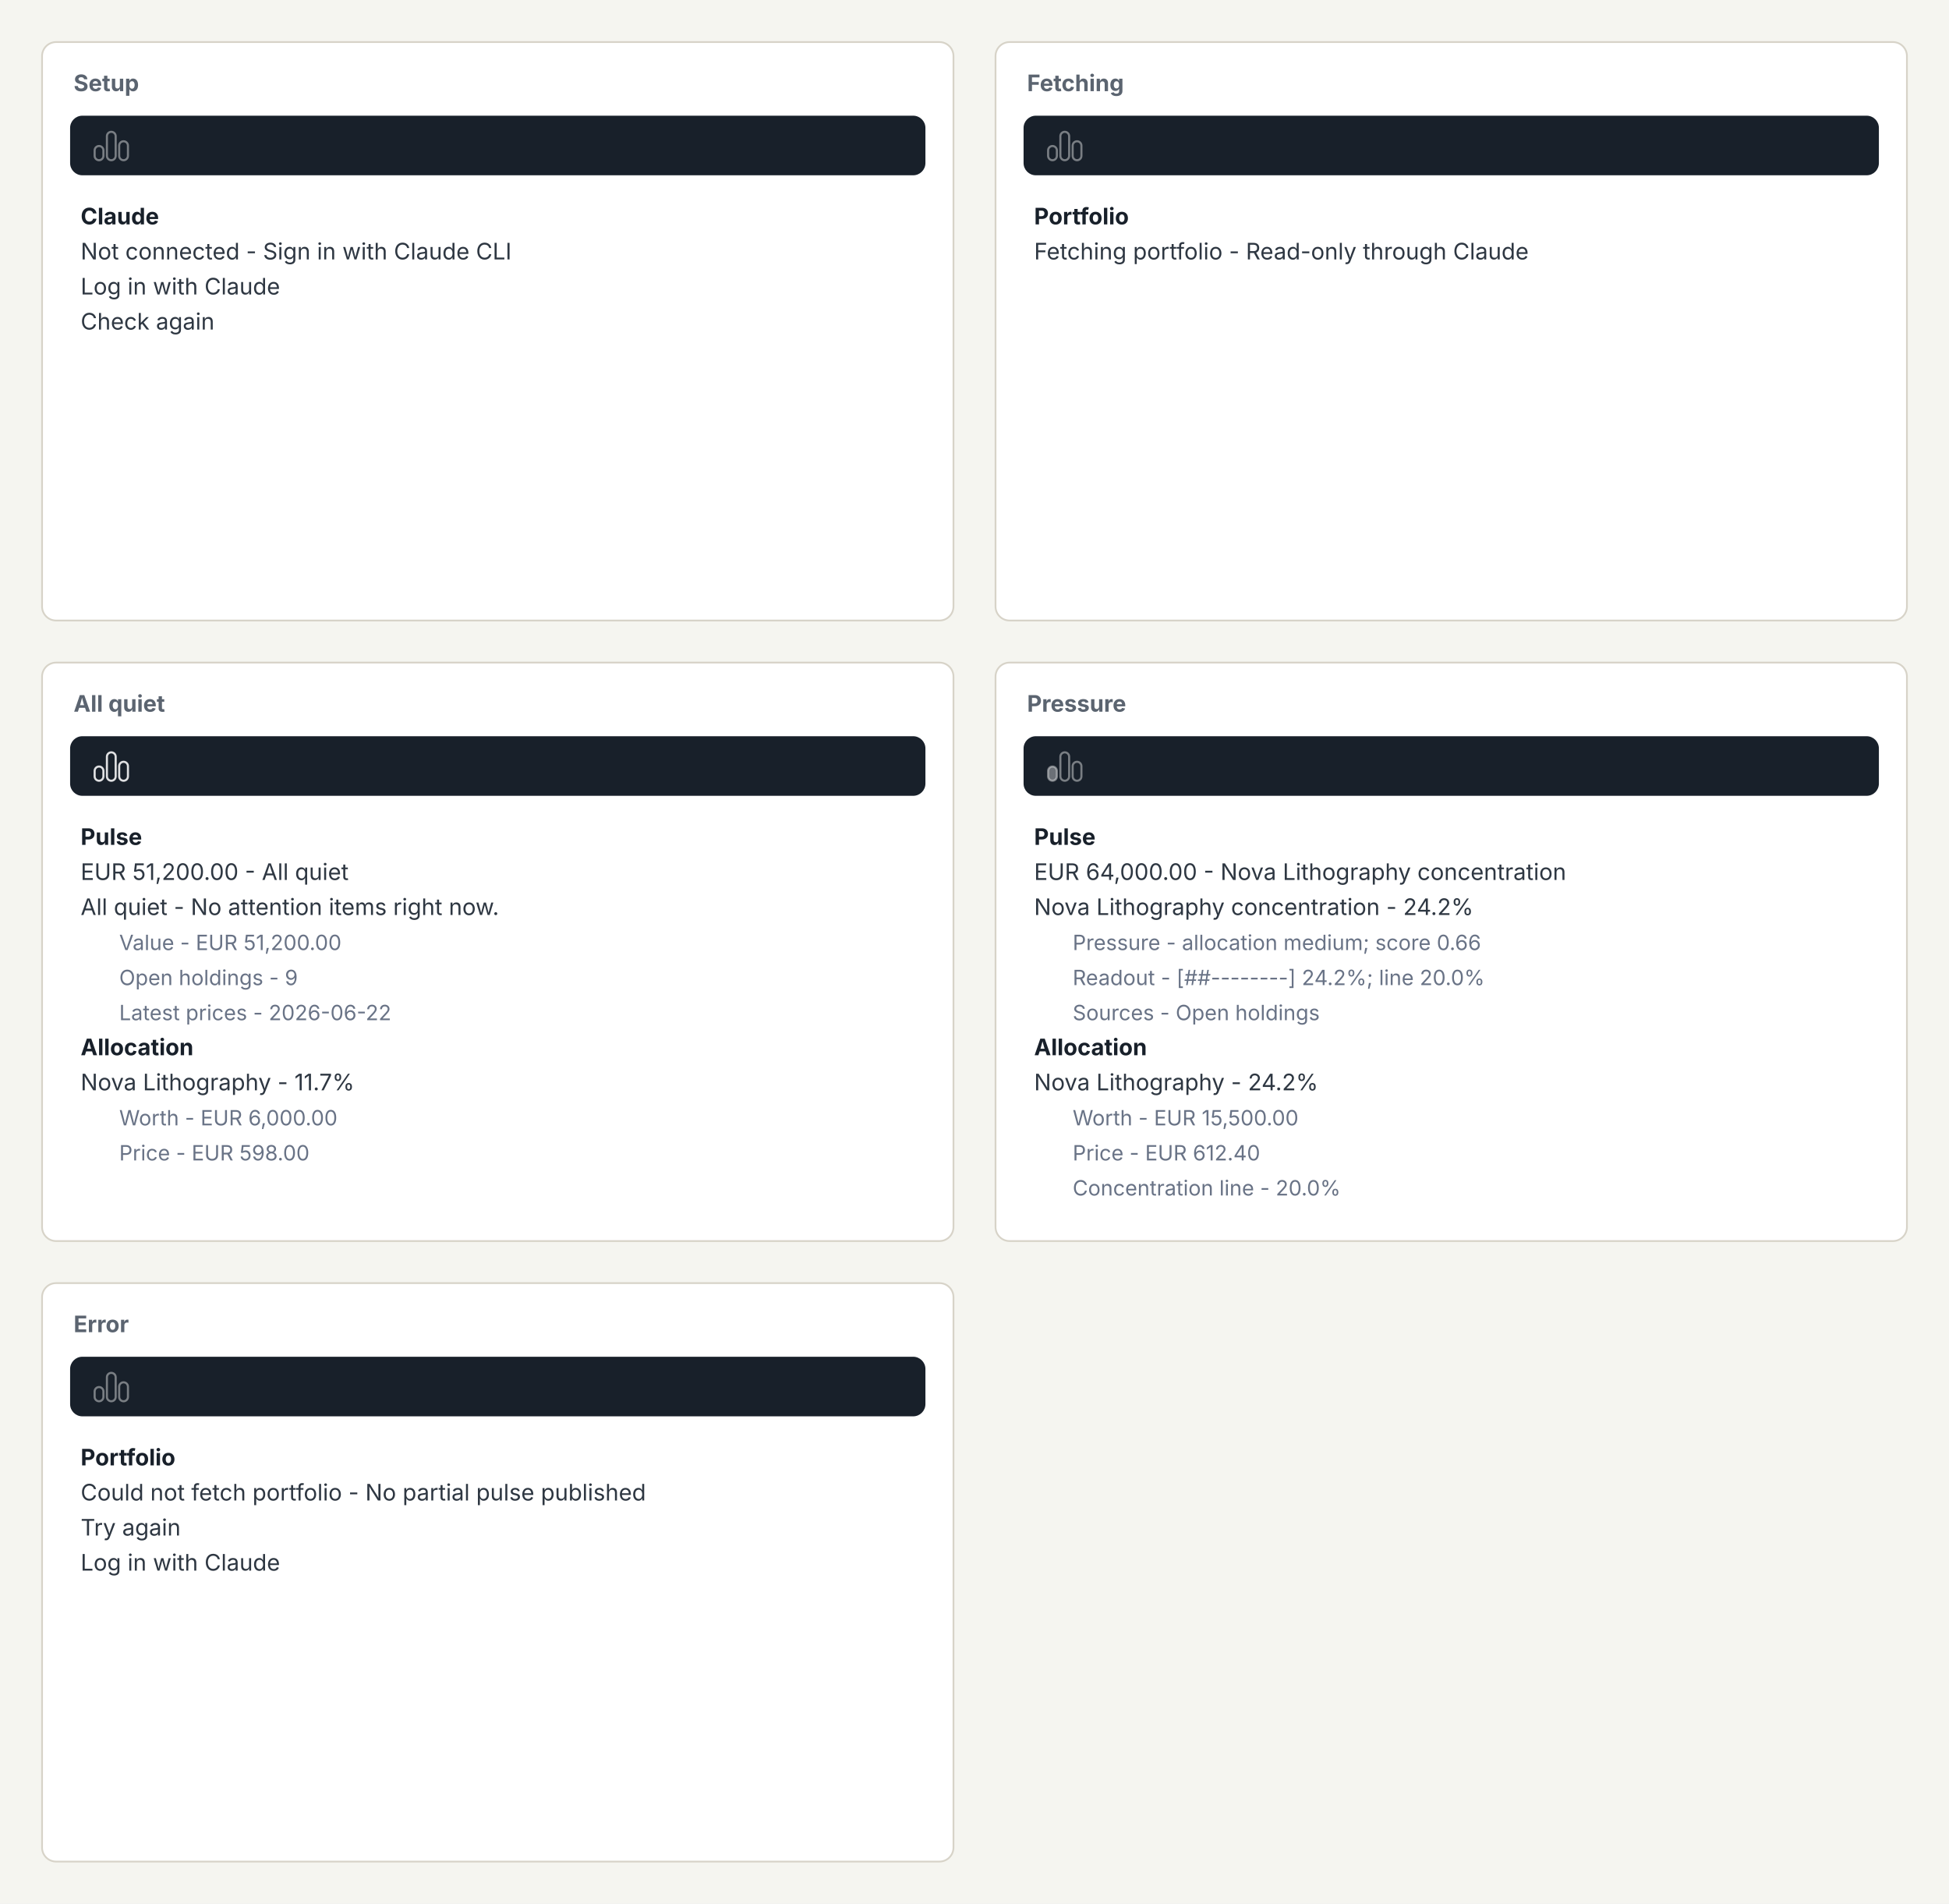
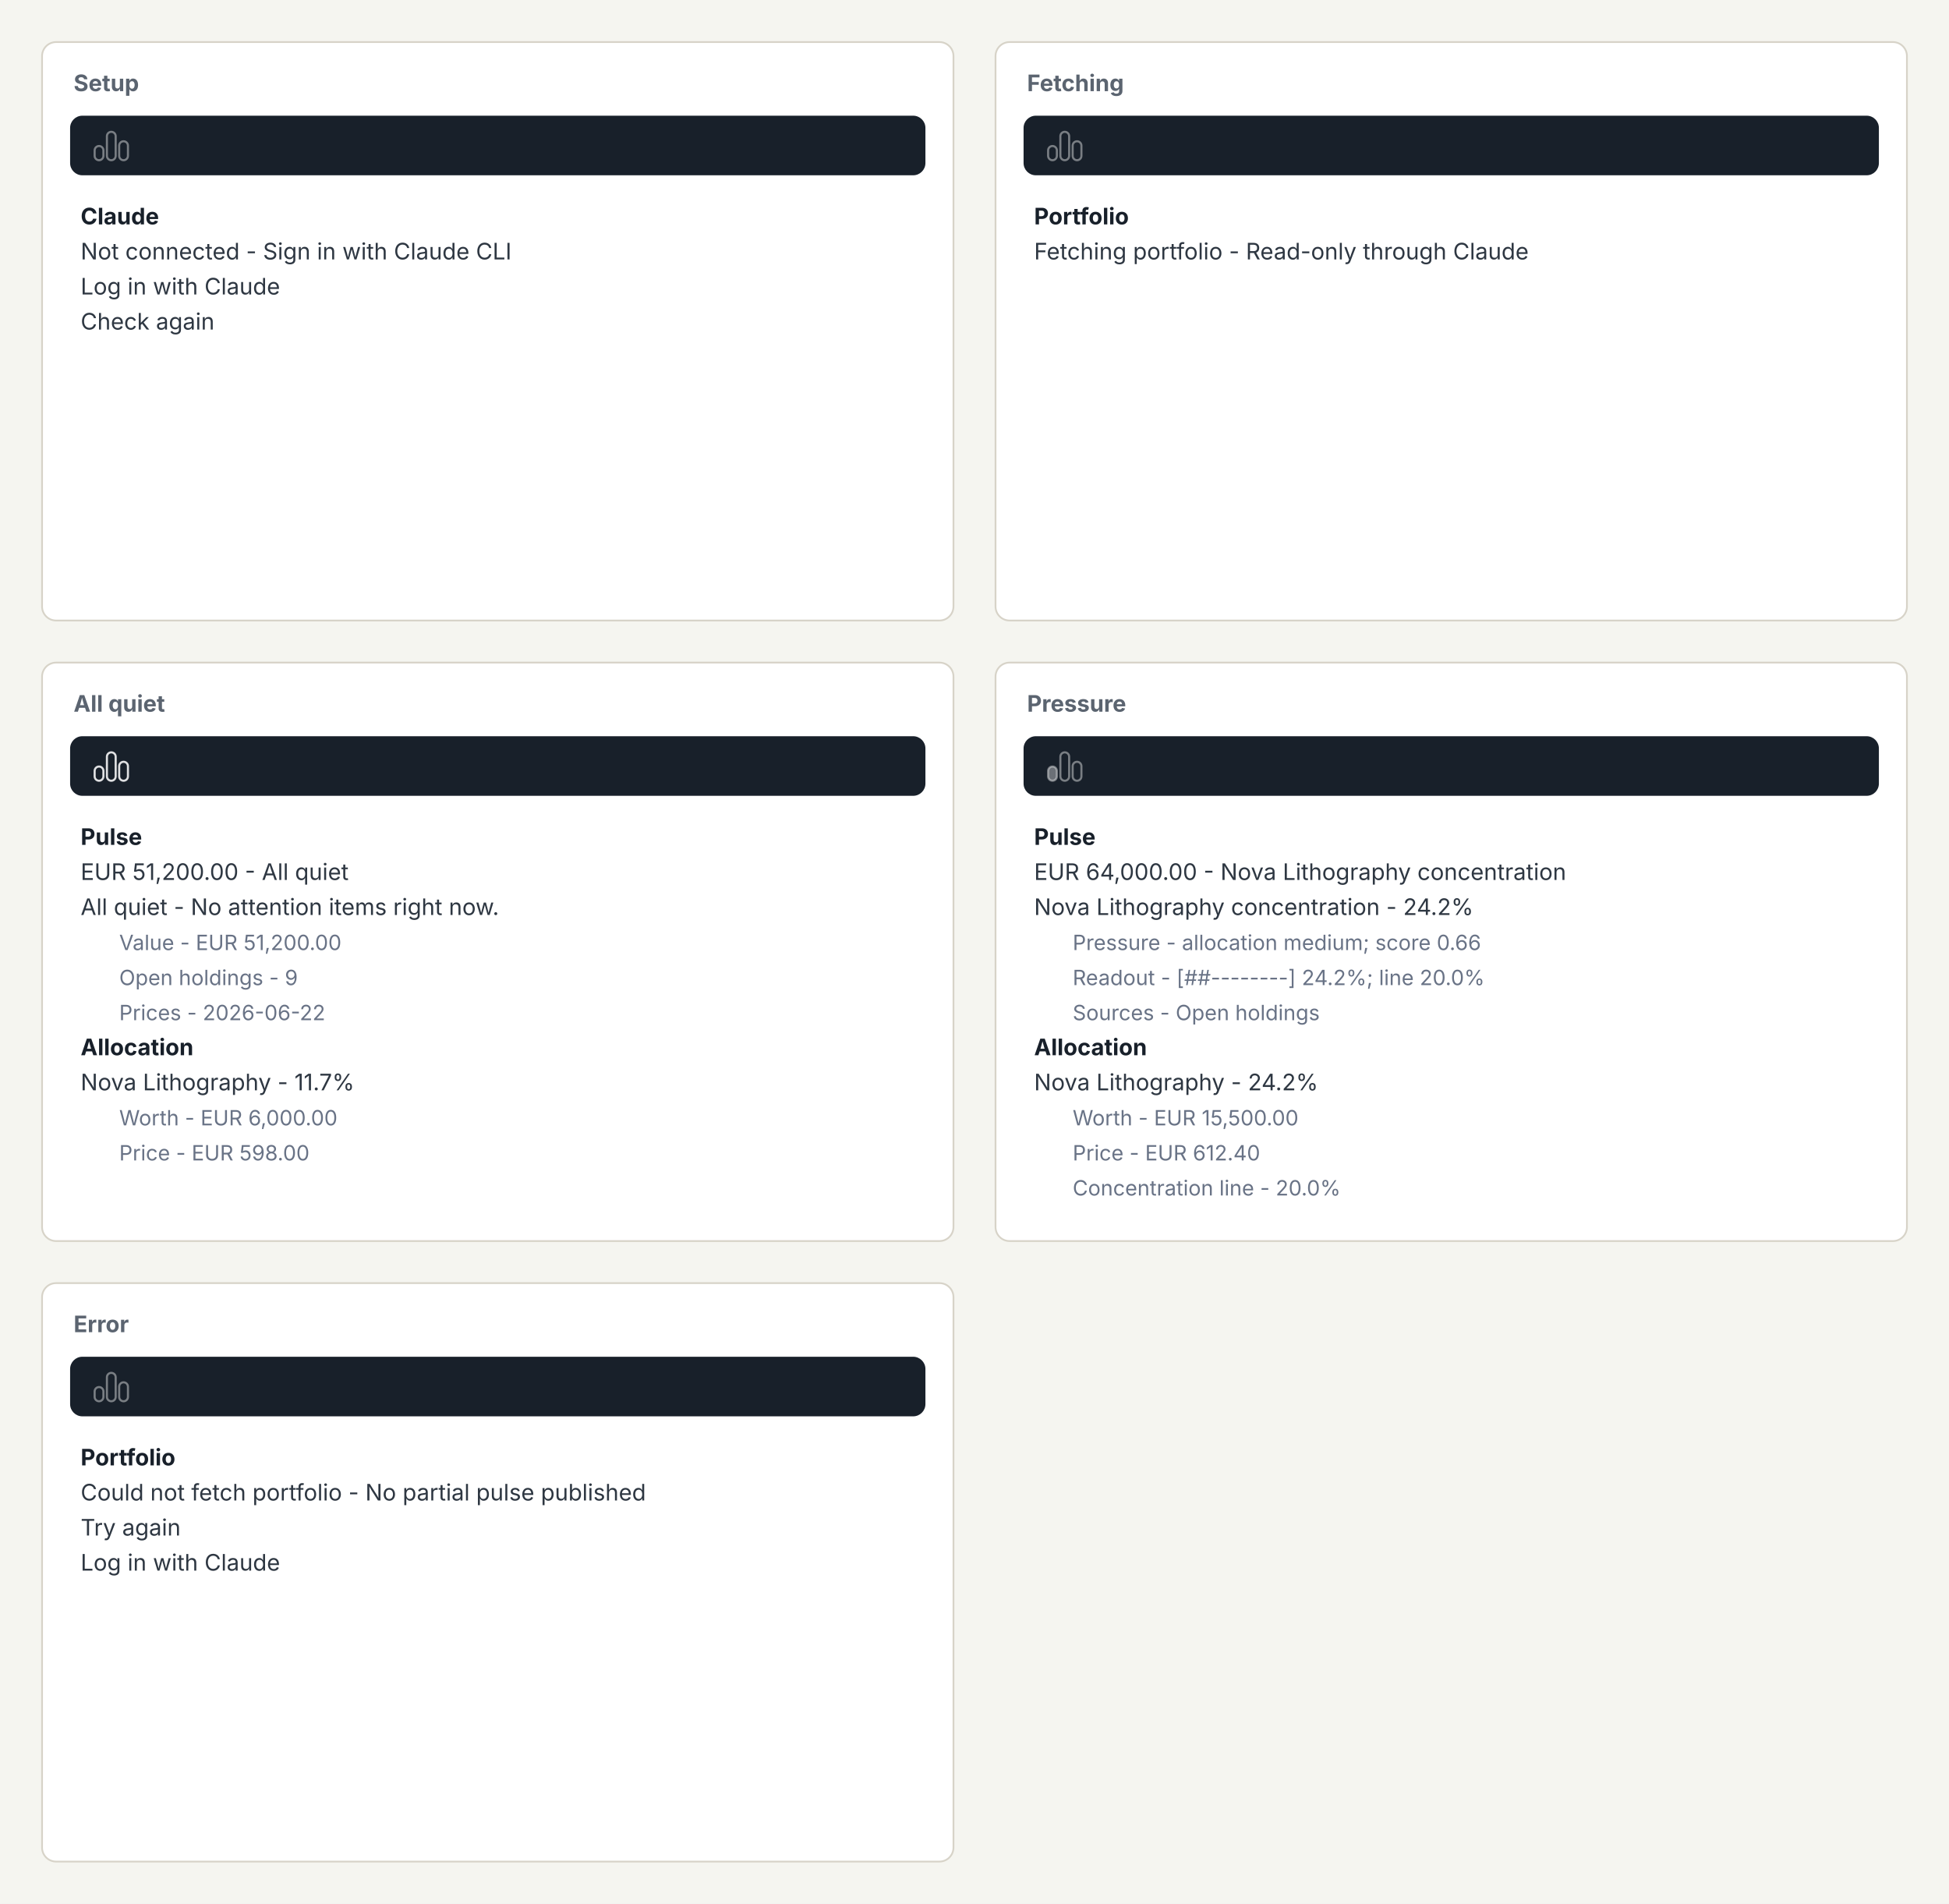
<svg xmlns="http://www.w3.org/2000/svg" width="1112" height="1086" viewBox="0 0 1112 1086">
  <rect width="100%" height="100%" fill="#f5f5f0" />
  <g>
    <rect x="24" y="24" width="520" height="330" rx="8" class="card" />
    <text x="42" y="52" class="label">Setup</text>
    <rect x="40" y="66" width="488" height="34" rx="7" class="status" />
    <g>
      <rect x="54.00" y="83.30" width="5.00" height="8.10" rx="2.50" fill="none" stroke="#ffffff" stroke-width="1.20" opacity="0.42" />
      <rect x="61.00" y="75.20" width="5.00" height="16.20" rx="2.50" fill="none" stroke="#ffffff" stroke-width="1.20" opacity="0.42" />
      <rect x="68.00" y="80.59" width="5.00" height="10.81" rx="2.50" fill="none" stroke="#ffffff" stroke-width="1.20" opacity="0.42" />
    </g>
    <text x="46" y="128" class="section">Claude</text>
    <text x="46" y="148" class="row">Not connected - Sign in with Claude CLI</text>
    <text x="46" y="168" class="row">Log in with Claude</text>
    <text x="46" y="188" class="row">Check again</text>
  </g>
  <g>
    <rect x="568" y="24" width="520" height="330" rx="8" class="card" />
    <text x="586" y="52" class="label">Fetching</text>
    <rect x="584" y="66" width="488" height="34" rx="7" class="status" />
    <g>
      <rect x="598.00" y="83.30" width="5.00" height="8.10" rx="2.50" fill="none" stroke="#ffffff" stroke-width="1.20" opacity="0.42" />
      <rect x="605.00" y="75.20" width="5.00" height="16.20" rx="2.50" fill="none" stroke="#ffffff" stroke-width="1.20" opacity="0.42" />
      <rect x="612.00" y="80.59" width="5.00" height="10.81" rx="2.50" fill="none" stroke="#ffffff" stroke-width="1.20" opacity="0.42" />
    </g>
    <text x="590" y="128" class="section">Portfolio</text>
    <text x="590" y="148" class="row">Fetching portfolio - Read-only through Claude</text>
  </g>
  <g>
    <rect x="24" y="378" width="520" height="330" rx="8" class="card" />
    <text x="42" y="406" class="label">All quiet</text>
    <rect x="40" y="420" width="488" height="34" rx="7" class="status" />
    <g>
      <rect x="54.00" y="437.30" width="5.00" height="8.10" rx="2.50" fill="none" stroke="#ffffff" stroke-width="1.20" opacity="0.86" />
      <rect x="61.00" y="429.20" width="5.00" height="16.20" rx="2.50" fill="none" stroke="#ffffff" stroke-width="1.20" opacity="0.86" />
      <rect x="68.00" y="434.59" width="5.00" height="10.81" rx="2.50" fill="none" stroke="#ffffff" stroke-width="1.20" opacity="0.86" />
    </g>
    <text x="46" y="482" class="section">Pulse</text>
    <text x="46" y="502" class="row">EUR 51,200.00 - All quiet</text>
    <text x="46" y="522" class="row">All quiet - No attention items right now.</text>
    <text x="68" y="542" class="child">Value - EUR 51,200.00</text>
    <text x="68" y="562" class="child">Open holdings - 9</text>
-     <text x="68" y="582" class="child">Latest prices - 2026-06-22</text>
+     <text x="68" y="582" class="child">Prices - 2026-06-22</text>
    <text x="46" y="602" class="section">Allocation</text>
    <text x="46" y="622" class="row">Nova Lithography - 11.7%</text>
    <text x="68" y="642" class="child">Worth - EUR 6,000.00</text>
    <text x="68" y="662" class="child">Price - EUR 598.00</text>
  </g>
  <g>
    <rect x="568" y="378" width="520" height="330" rx="8" class="card" />
    <text x="586" y="406" class="label">Pressure</text>
    <rect x="584" y="420" width="488" height="34" rx="7" class="status" />
    <g>
      <rect x="598.00" y="437.30" width="5.00" height="8.10" rx="2.50" fill="#ffffff" opacity="0.36" />
      <rect x="598.00" y="437.30" width="5.00" height="8.10" rx="2.50" fill="none" stroke="#ffffff" stroke-width="1.20" opacity="0.42" />
      <rect x="605.00" y="429.20" width="5.00" height="16.20" rx="2.50" fill="none" stroke="#ffffff" stroke-width="1.20" opacity="0.42" />
      <rect x="612.00" y="434.59" width="5.00" height="10.81" rx="2.50" fill="none" stroke="#ffffff" stroke-width="1.20" opacity="0.42" />
    </g>
    <text x="590" y="482" class="section">Pulse</text>
    <text x="590" y="502" class="row">EUR 64,000.00 - Nova Lithography concentration</text>
    <text x="590" y="522" class="row">Nova Lithography concentration - 24.2%</text>
    <text x="612" y="542" class="child">Pressure - allocation medium; score 0.66</text>
    <text x="612" y="562" class="child">Readout - [##--------] 24.2%; line 20.0%</text>
    <text x="612" y="582" class="child">Sources - Open holdings</text>
    <text x="590" y="602" class="section">Allocation</text>
    <text x="590" y="622" class="row">Nova Lithography - 24.2%</text>
    <text x="612" y="642" class="child">Worth - EUR 15,500.00</text>
    <text x="612" y="662" class="child">Price - EUR 612.40</text>
    <text x="612" y="682" class="child">Concentration line - 20.0%</text>
  </g>
  <g>
    <rect x="24" y="732" width="520" height="330" rx="8" class="card" />
    <text x="42" y="760" class="label">Error</text>
    <rect x="40" y="774" width="488" height="34" rx="7" class="status" />
    <g>
      <rect x="54.00" y="791.30" width="5.00" height="8.10" rx="2.50" fill="none" stroke="#ffffff" stroke-width="1.20" opacity="0.42" />
      <rect x="61.00" y="783.20" width="5.00" height="16.20" rx="2.50" fill="none" stroke="#ffffff" stroke-width="1.20" opacity="0.42" />
      <rect x="68.00" y="788.59" width="5.00" height="10.81" rx="2.50" fill="none" stroke="#ffffff" stroke-width="1.20" opacity="0.42" />
    </g>
    <text x="46" y="836" class="section">Portfolio</text>
    <text x="46" y="856" class="row">Could not fetch portfolio - No partial pulse published</text>
    <text x="46" y="876" class="row">Try again</text>
    <text x="46" y="896" class="row">Log in with Claude</text>
  </g>
  <style>
    .card { fill: #ffffff; stroke: #d7d3c8; }
    .status { fill: #18202a; }
    .label { font: 700 13px -apple-system, BlinkMacSystemFont, sans-serif; fill: #5b6470; }
    .section { font: 700 13px -apple-system, BlinkMacSystemFont, sans-serif; fill: #18202a; }
    .row { font: 13px -apple-system, BlinkMacSystemFont, sans-serif; fill: #2e3742; }
    .child { font: 12px -apple-system, BlinkMacSystemFont, sans-serif; fill: #697386; }
  </style>
</svg>
